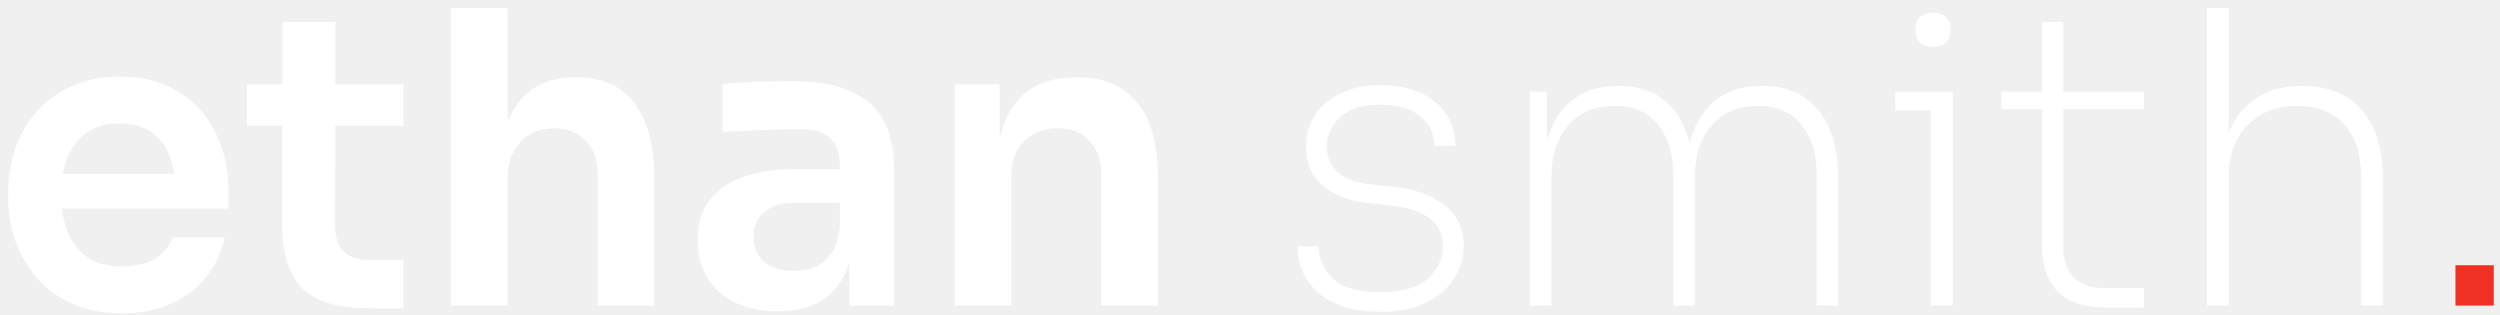
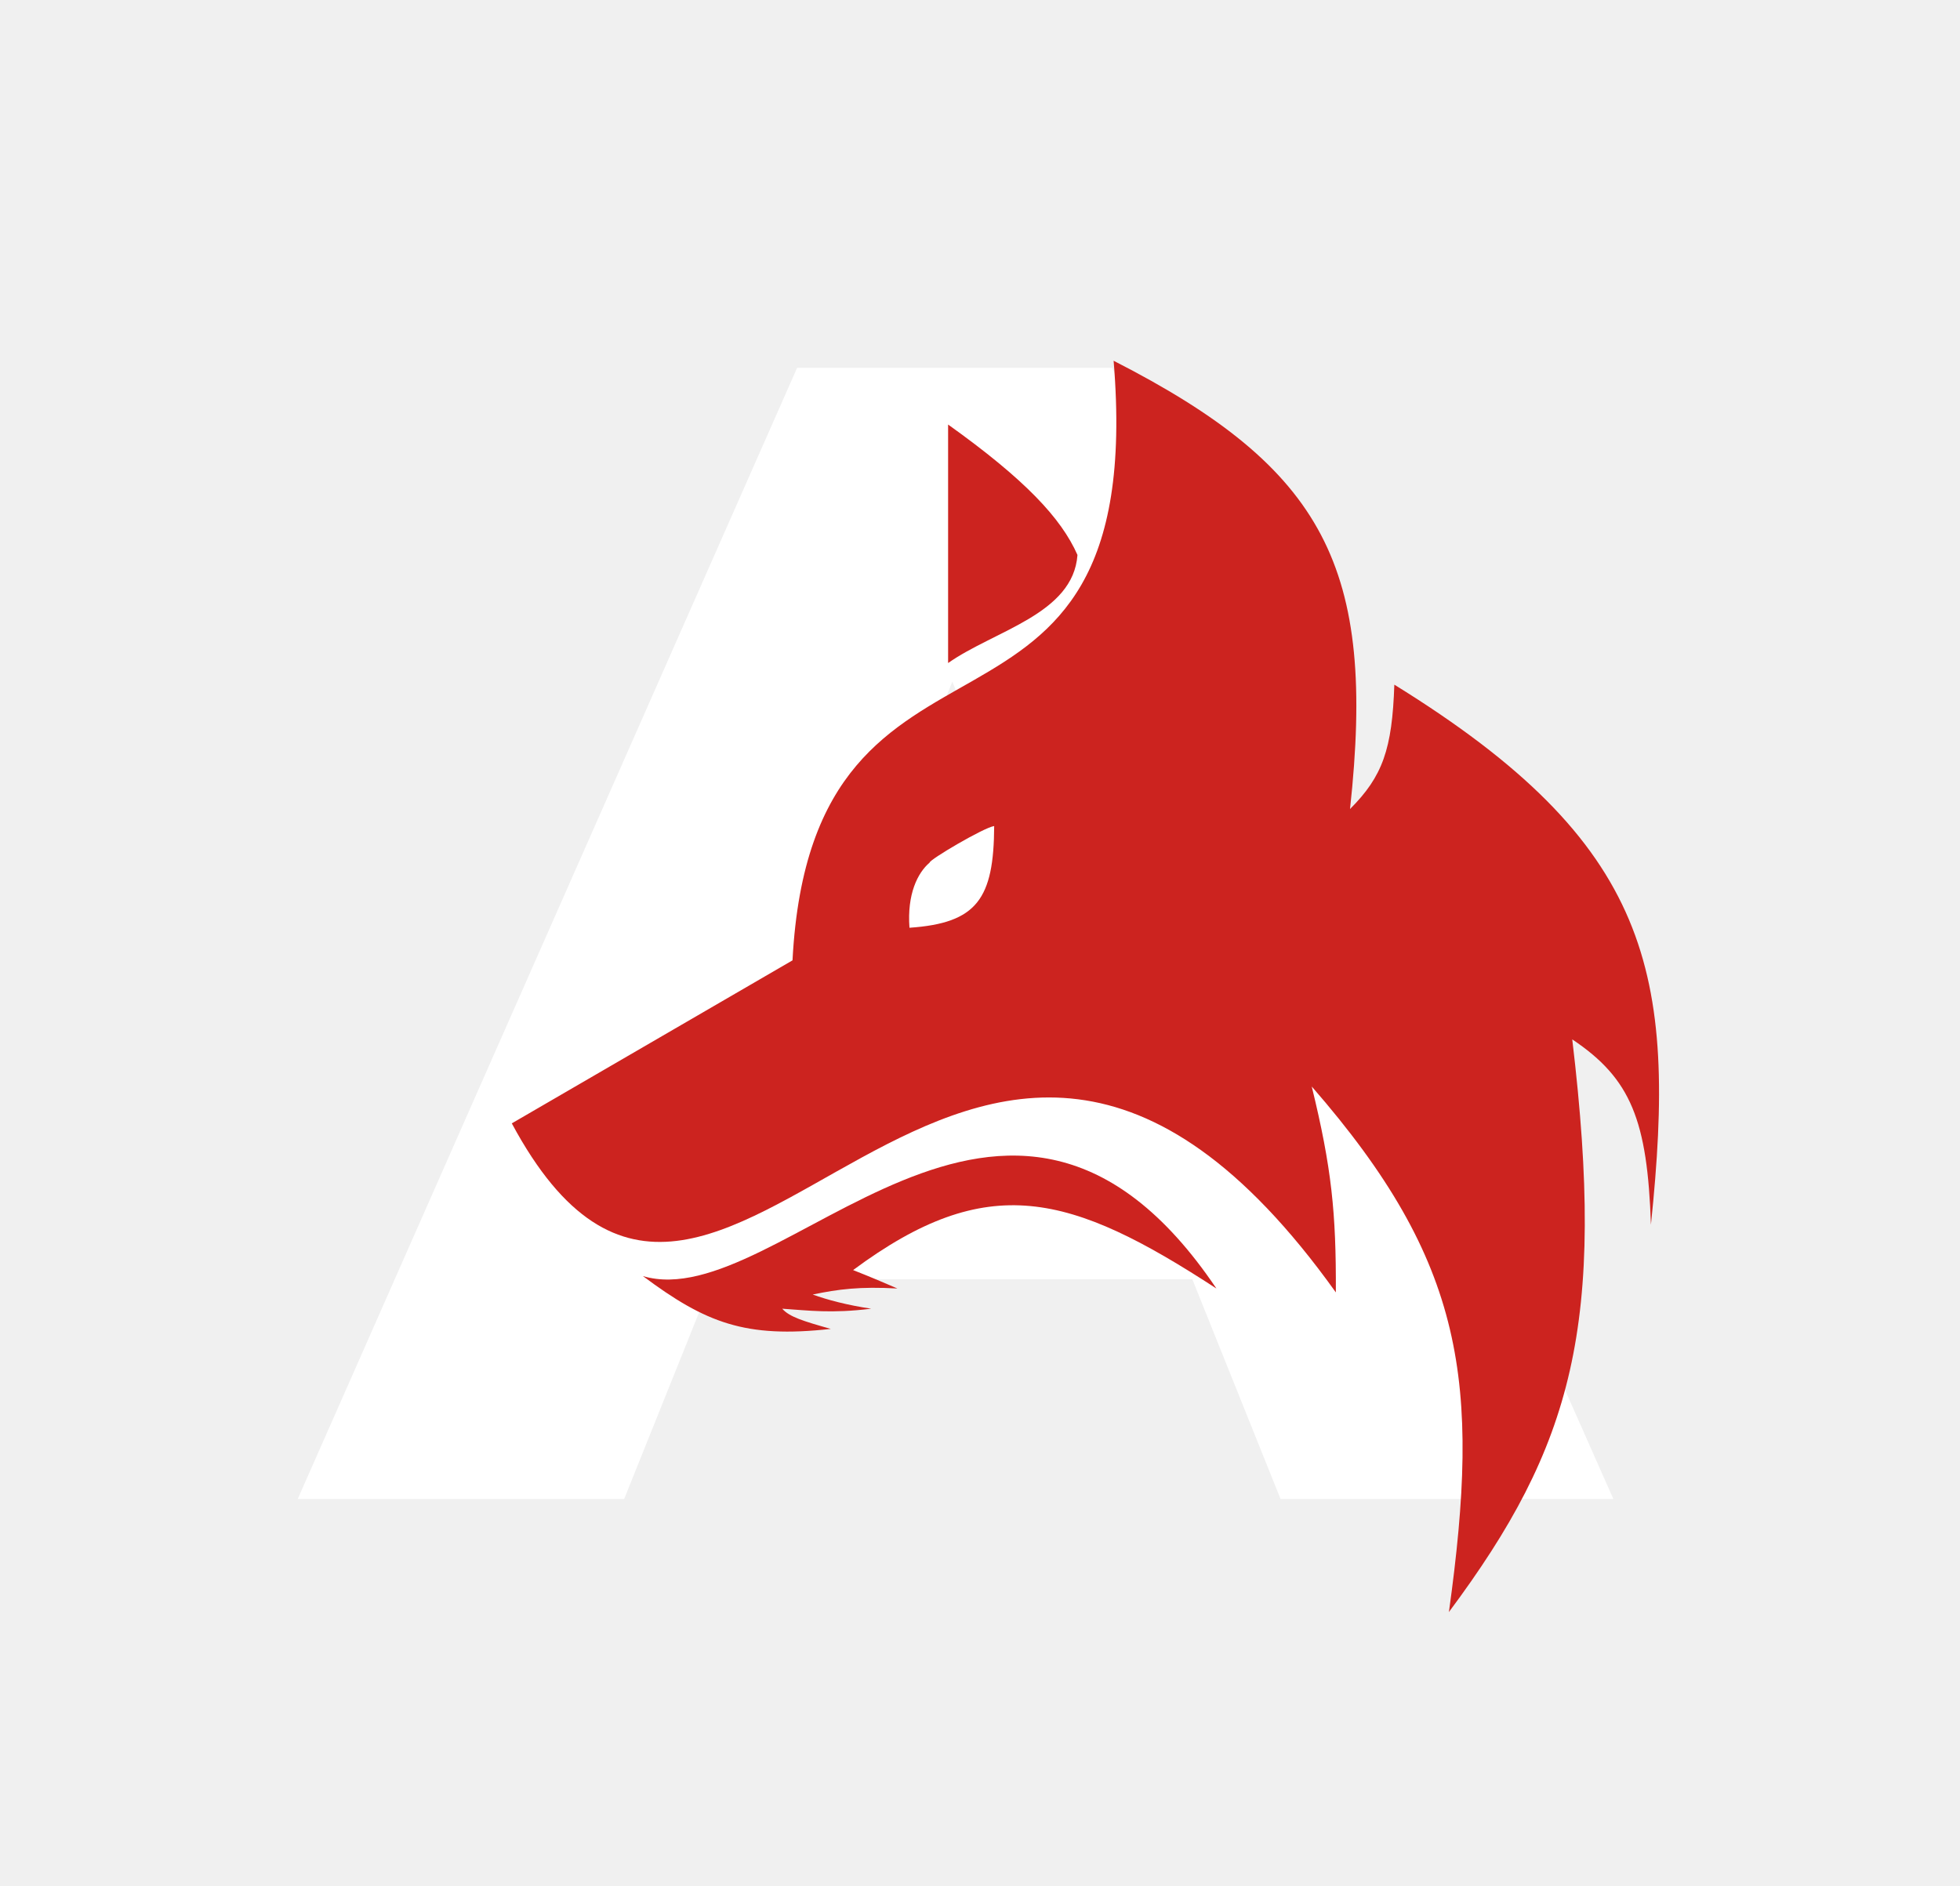
- <svg xmlns="http://www.w3.org/2000/svg" width="270" height="34" viewBox="0 0 270 34" fill="none">
-   <path d="M13.168 33.836C11.115 33.836 9.311 33.484 7.756 32.78C6.231 32.076 4.955 31.137 3.928 29.964C2.931 28.761 2.168 27.427 1.64 25.96C1.141 24.493 0.892 22.997 0.892 21.472V20.636C0.892 19.052 1.141 17.527 1.64 16.06C2.168 14.564 2.931 13.244 3.928 12.1C4.955 10.927 6.216 10.003 7.712 9.328C9.208 8.624 10.939 8.272 12.904 8.272C15.485 8.272 17.641 8.844 19.372 9.988C21.132 11.103 22.452 12.584 23.332 14.432C24.212 16.251 24.652 18.216 24.652 20.328V22.528H3.488V18.788H20.824L18.932 20.636C18.932 19.111 18.712 17.805 18.272 16.72C17.832 15.635 17.157 14.799 16.248 14.212C15.368 13.625 14.253 13.332 12.904 13.332C11.555 13.332 10.411 13.64 9.472 14.256C8.533 14.872 7.815 15.767 7.316 16.94C6.847 18.084 6.612 19.463 6.612 21.076C6.612 22.572 6.847 23.907 7.316 25.08C7.785 26.224 8.504 27.133 9.472 27.808C10.44 28.453 11.672 28.776 13.168 28.776C14.664 28.776 15.881 28.483 16.82 27.896C17.759 27.28 18.36 26.532 18.624 25.652H24.256C23.904 27.295 23.229 28.732 22.232 29.964C21.235 31.196 19.959 32.149 18.404 32.824C16.879 33.499 15.133 33.836 13.168 33.836ZM40.145 33.308C37.945 33.308 36.127 33.029 34.689 32.472C33.281 31.885 32.225 30.917 31.521 29.568C30.817 28.189 30.465 26.341 30.465 24.024L30.509 2.376H36.229L36.185 24.42C36.185 25.593 36.493 26.503 37.109 27.148C37.755 27.764 38.664 28.072 39.837 28.072H43.577V33.308H40.145ZM26.681 13.596V9.108H43.577V13.596H26.681ZM48.71 33V0.88H54.826V19.624H53.77C53.77 17.219 54.078 15.18 54.694 13.508C55.31 11.836 56.22 10.56 57.422 9.68C58.654 8.8 60.209 8.36 62.086 8.36H62.35C65.078 8.36 67.146 9.299 68.554 11.176C69.962 13.053 70.666 15.781 70.666 19.36V33H64.55V18.788C64.55 17.263 64.11 16.06 63.23 15.18C62.38 14.3 61.25 13.86 59.842 13.86C58.346 13.86 57.129 14.359 56.19 15.356C55.281 16.324 54.826 17.6 54.826 19.184V33H48.71ZM91.718 33V25.916H90.706V18.04C90.706 16.661 90.368 15.635 89.694 14.96C89.019 14.285 87.978 13.948 86.57 13.948C85.836 13.948 84.956 13.963 83.93 13.992C82.903 14.021 81.862 14.065 80.806 14.124C79.779 14.153 78.855 14.197 78.034 14.256V9.064C78.708 9.005 79.471 8.947 80.322 8.888C81.172 8.829 82.038 8.8 82.918 8.8C83.827 8.771 84.678 8.756 85.47 8.756C87.934 8.756 89.972 9.079 91.586 9.724C93.228 10.369 94.46 11.381 95.282 12.76C96.132 14.139 96.558 15.943 96.558 18.172V33H91.718ZM84.018 33.616C82.287 33.616 80.762 33.308 79.442 32.692C78.151 32.076 77.139 31.196 76.406 30.052C75.702 28.908 75.35 27.529 75.35 25.916C75.35 24.156 75.775 22.719 76.626 21.604C77.506 20.489 78.723 19.653 80.278 19.096C81.862 18.539 83.71 18.26 85.822 18.26H91.366V21.912H85.734C84.326 21.912 83.24 22.264 82.478 22.968C81.744 23.643 81.378 24.523 81.378 25.608C81.378 26.693 81.744 27.573 82.478 28.248C83.24 28.923 84.326 29.26 85.734 29.26C86.584 29.26 87.362 29.113 88.066 28.82C88.799 28.497 89.4 27.969 89.87 27.236C90.368 26.473 90.647 25.447 90.706 24.156L92.202 25.872C92.055 27.544 91.644 28.952 90.97 30.096C90.324 31.24 89.415 32.12 88.242 32.736C87.098 33.323 85.69 33.616 84.018 33.616ZM103.109 33V9.108H107.949V19.36H107.509C107.509 16.925 107.831 14.901 108.477 13.288C109.122 11.645 110.075 10.413 111.337 9.592C112.627 8.771 114.226 8.36 116.133 8.36H116.397C119.242 8.36 121.398 9.284 122.865 11.132C124.331 12.951 125.065 15.679 125.065 19.316V33H118.949V18.788C118.949 17.321 118.523 16.133 117.673 15.224C116.851 14.315 115.707 13.86 114.241 13.86C112.745 13.86 111.527 14.329 110.589 15.268C109.679 16.177 109.225 17.409 109.225 18.964V33H103.109ZM149.1 33.66C146.225 33.66 144.011 33 142.456 31.68C140.931 30.36 140.153 28.673 140.124 26.62H142.412C142.412 27.94 142.925 29.099 143.952 30.096C145.008 31.064 146.724 31.548 149.1 31.548C151.417 31.548 153.119 31.064 154.204 30.096C155.289 29.099 155.832 27.925 155.832 26.576C155.832 25.256 155.333 24.244 154.336 23.54C153.368 22.836 152.048 22.396 150.376 22.22L147.648 21.912C145.624 21.677 144.011 21.047 142.808 20.02C141.635 18.993 141.048 17.6 141.048 15.84C141.048 14.579 141.371 13.449 142.016 12.452C142.661 11.455 143.585 10.663 144.788 10.076C146.02 9.489 147.457 9.196 149.1 9.196C151.505 9.196 153.441 9.783 154.908 10.956C156.404 12.129 157.167 13.728 157.196 15.752H154.908C154.937 14.491 154.439 13.435 153.412 12.584C152.415 11.733 150.977 11.308 149.1 11.308C147.135 11.308 145.668 11.763 144.7 12.672C143.761 13.581 143.292 14.652 143.292 15.884C143.292 16.911 143.659 17.791 144.392 18.524C145.155 19.257 146.299 19.712 147.824 19.888L150.552 20.196C152.723 20.401 154.512 21.032 155.92 22.088C157.357 23.144 158.076 24.655 158.076 26.62C158.076 27.94 157.709 29.128 156.976 30.184C156.272 31.24 155.26 32.091 153.94 32.736C152.62 33.352 151.007 33.66 149.1 33.66ZM165.223 33V9.9H167.071V19.36H166.543C166.543 17.365 166.837 15.62 167.423 14.124C168.039 12.599 168.949 11.411 170.151 10.56C171.354 9.709 172.879 9.284 174.727 9.284H174.859C176.678 9.284 178.189 9.709 179.391 10.56C180.594 11.381 181.474 12.555 182.031 14.08C182.618 15.576 182.911 17.336 182.911 19.36H182.031C182.031 17.365 182.325 15.62 182.911 14.124C183.527 12.599 184.437 11.411 185.639 10.56C186.871 9.709 188.411 9.284 190.259 9.284H190.391C192.21 9.284 193.721 9.709 194.923 10.56C196.155 11.381 197.065 12.555 197.651 14.08C198.238 15.576 198.531 17.336 198.531 19.36V33H196.199V18.832C196.199 16.632 195.657 14.857 194.571 13.508C193.515 12.129 191.946 11.44 189.863 11.44C187.751 11.44 186.079 12.144 184.847 13.552C183.645 14.96 183.043 16.793 183.043 19.052V33H180.711V18.832C180.711 16.632 180.169 14.857 179.083 13.508C178.027 12.129 176.458 11.44 174.375 11.44C172.263 11.44 170.591 12.144 169.359 13.552C168.157 14.96 167.555 16.793 167.555 19.052V33H165.223ZM208.522 33V9.9H210.898V33H208.522ZM204.694 11.924V9.9H210.898V11.924H204.694ZM208.742 5.06C208.126 5.06 207.656 4.899 207.334 4.576C207.011 4.224 206.85 3.784 206.85 3.256C206.85 2.699 207.011 2.244 207.334 1.892C207.656 1.54 208.14 1.364 208.786 1.364C209.402 1.364 209.871 1.54 210.194 1.892C210.516 2.244 210.678 2.699 210.678 3.256C210.678 3.784 210.516 4.224 210.194 4.576C209.9 4.899 209.416 5.06 208.742 5.06ZM227.709 33.22C226.271 33.22 225.01 33.015 223.925 32.604C222.839 32.164 222.003 31.431 221.417 30.404C220.83 29.377 220.537 27.999 220.537 26.268V2.376H222.825V26.664C222.825 28.072 223.206 29.172 223.969 29.964C224.761 30.727 225.846 31.108 227.225 31.108H231.537V33.22H227.709ZM216.137 11.792V9.9H231.537V11.792H216.137ZM238.356 33V0.88H240.688V18.04L239.852 19.536C239.852 17.512 240.16 15.737 240.776 14.212C241.422 12.657 242.39 11.455 243.68 10.604C244.971 9.724 246.599 9.284 248.564 9.284H248.652C251.527 9.284 253.698 10.193 255.164 12.012C256.631 13.801 257.364 16.251 257.364 19.36V33H254.988V18.832C254.988 16.603 254.387 14.813 253.184 13.464C251.982 12.115 250.28 11.44 248.08 11.44C245.822 11.44 244.018 12.159 242.668 13.596C241.348 15.004 240.688 16.852 240.688 19.14V33H238.356Z" fill="white" />
-   <path d="M265.19 33V28.644H269.326V33H265.19Z" fill="#F13024" />
+ <svg xmlns="http://www.w3.org/2000/svg" version="1.1" viewBox="0 0 553 532">
+   <defs>
+     <style>
+       .cls-1 {
+         fill: #cc231f;
+       }
+ 
+       .cls-2 {
+         fill: #fff;
+       }
+     </style>
+   </defs>
+   <g>
+     <g id="Layer_1">
+       <path class="cls-2" d="M84,423L224.9,103.8h88.9l141.4,319.2h-93.9l-110.4-275h35.6l-110.4,275h-92.1ZM161.1,361l23.3-66.6h156l23.3,66.6h-202.6Z" />
+       <g>
+         <path class="cls-1" d="M343.2,363.6c-59.3-88-123.1,8-161.8-3.5,17.7,13.2,28.9,17.6,53,14.9-7.8-2.2-11.7-3.4-13.7-5.7,7.5.5,13.8,1.4,25.1,0-6.7-1-12.4-2.5-16.5-4,7.2-1.5,13.3-2.3,23.9-1.7-4.4-1.9-7.2-3.1-12.5-5.2,38-28.2,61.2-21.7,102.5,5.2Z" />
+         <path class="cls-1" d="M223.6,271l-79.2,46c59.3,110.4,126.5-100.6,232.5,47.7.1-22.5-1.2-35.2-6.8-58.1,43.3,49.7,47.7,83.4,38.7,148.3,35-47,44.4-81,34.8-161.6,16.6,11.1,21.2,22.9,22.2,52.3,7.4-71.3.2-107.5-72.4-152.4-.6,18.2-3.3,25.9-12.5,35.1,7.4-68.1-7-96-66.7-126.5,10.2,123.2-84.9,60.6-90.6,169.2Z" />
+         <path class="cls-1" d="M267.5,187.1v-67.3c21.7,15.5,31.9,26.4,36.5,36.8-1.2,16.7-23.4,21.3-36.5,30.5Z" />
+       </g>
+       <path class="cls-2" d="M262.3,243.4c-3.4,2.9-6.4,8.9-5.7,18.4,19.1-1.3,23.8-8.2,23.9-28.7-2.9.4-18.3,9.5-18.2,10.3Z" />
+     </g>
+   </g>
</svg>
